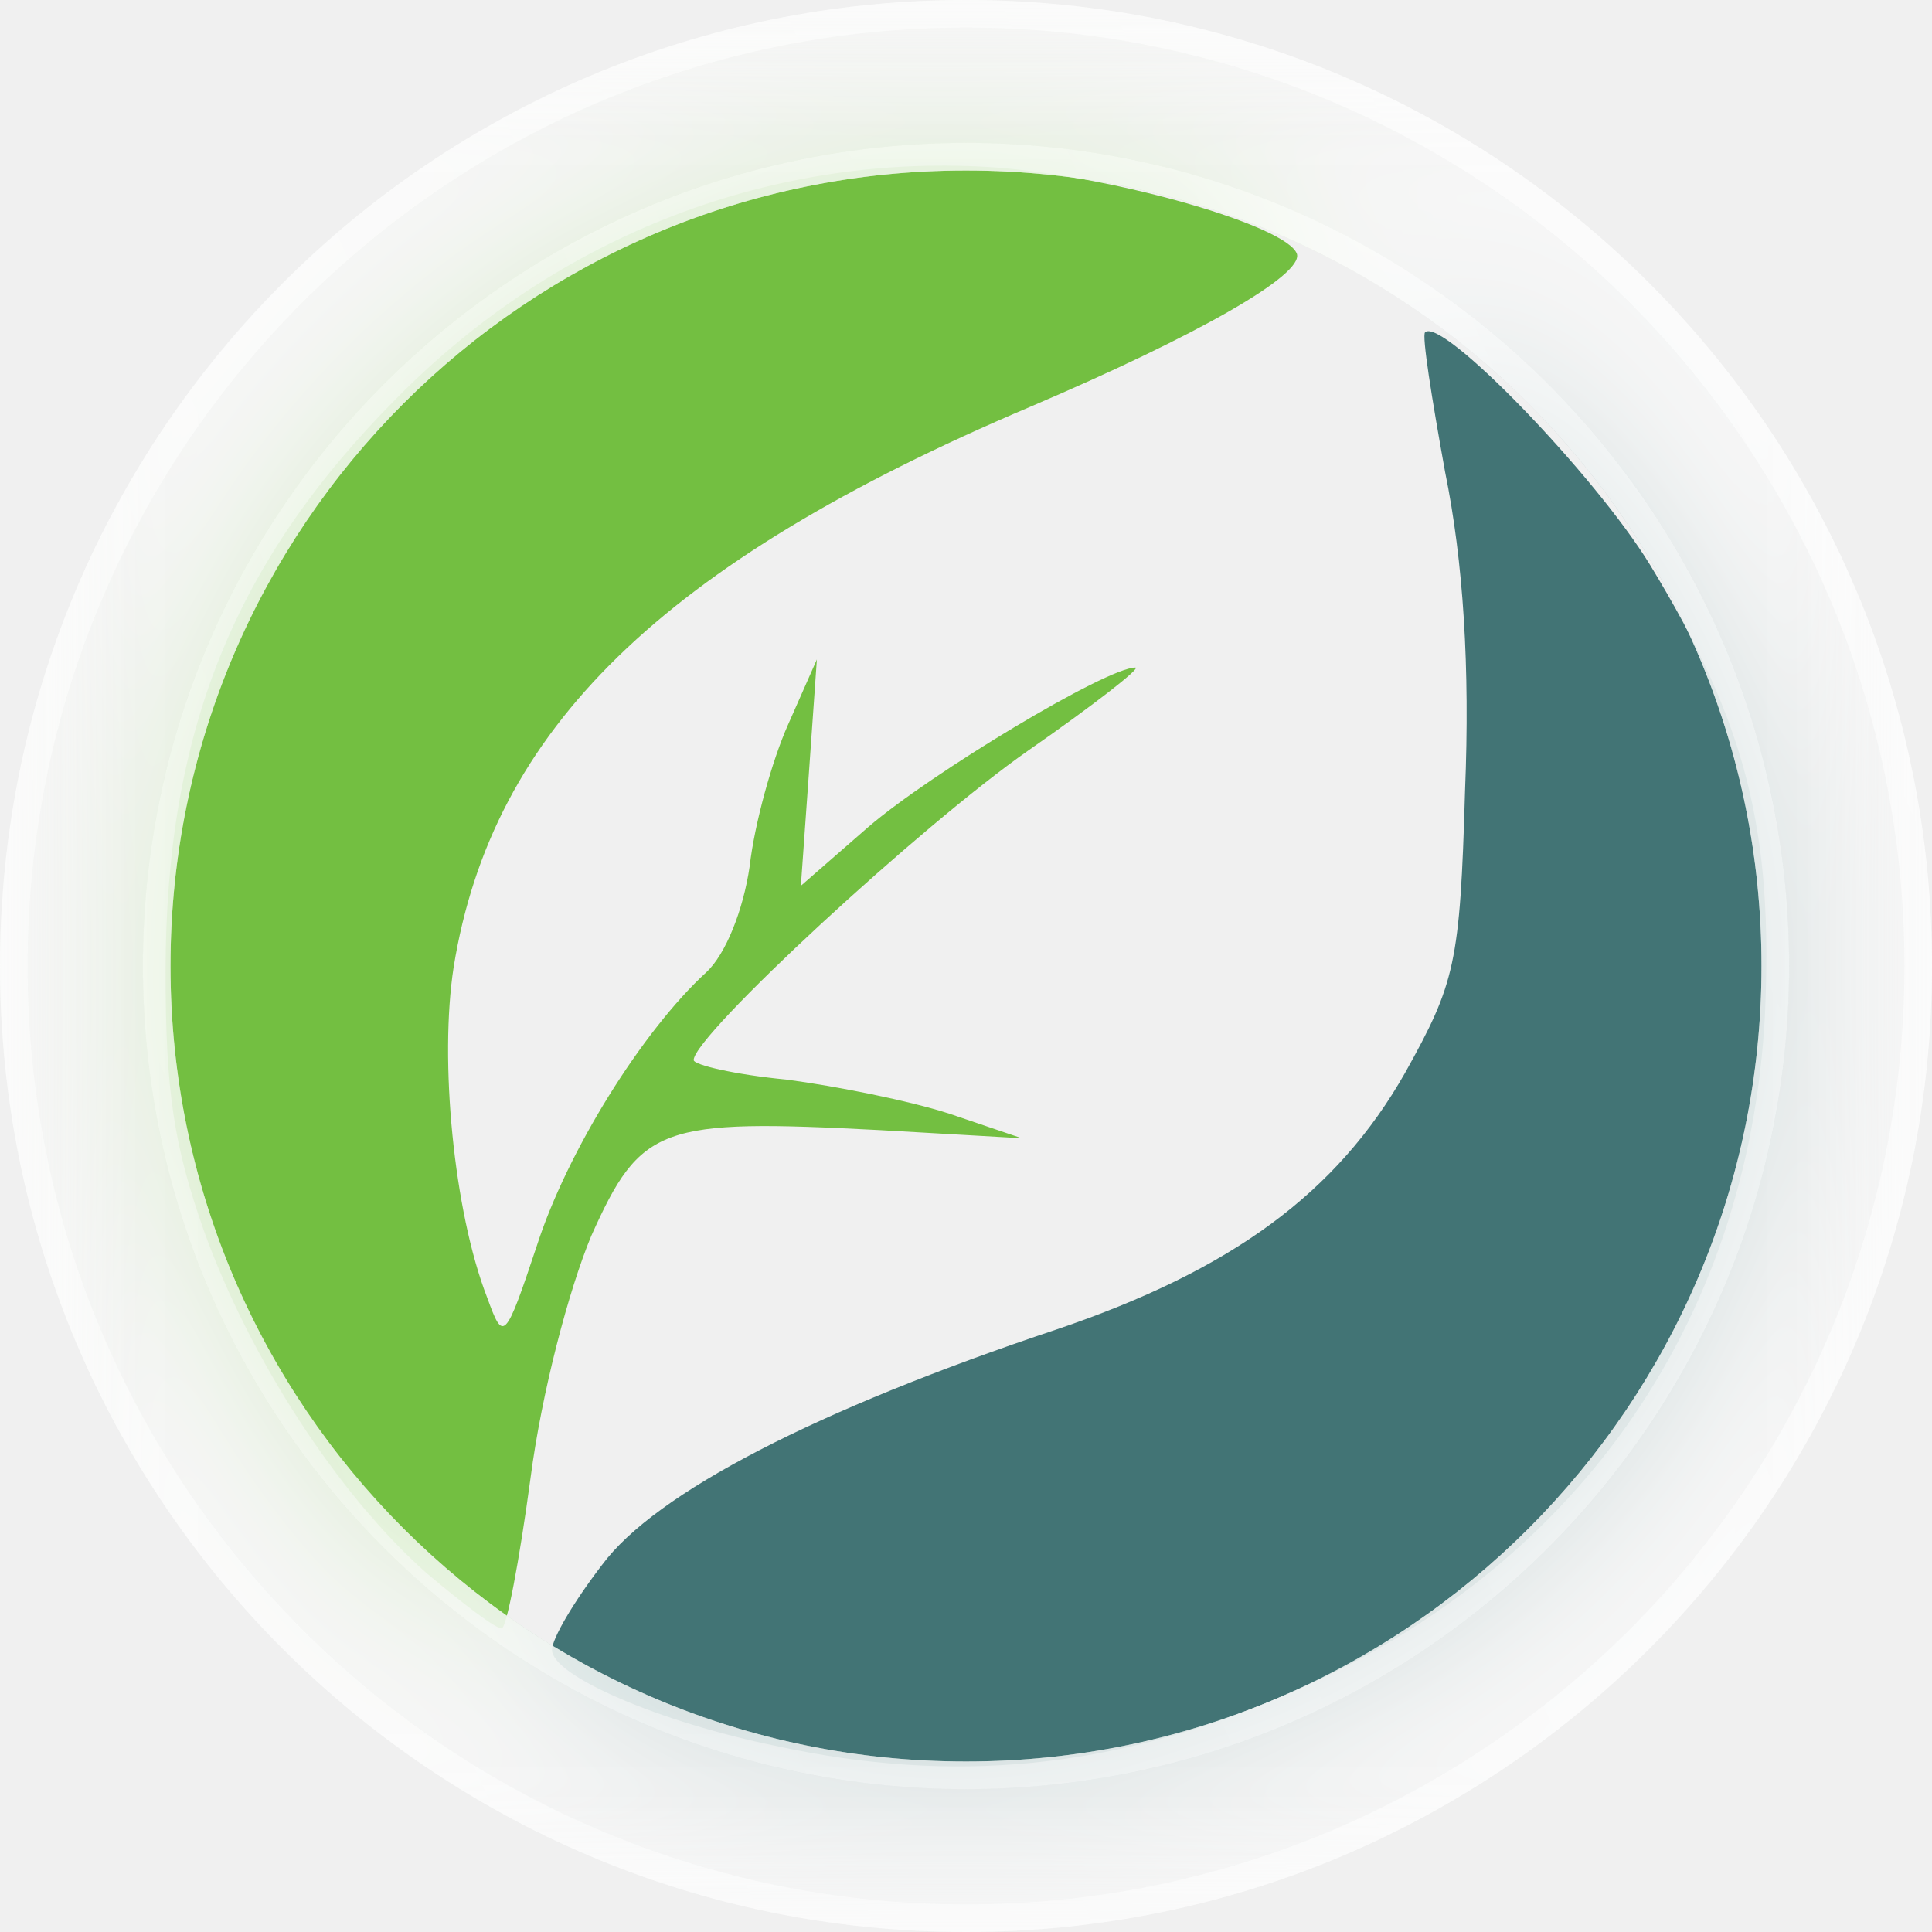
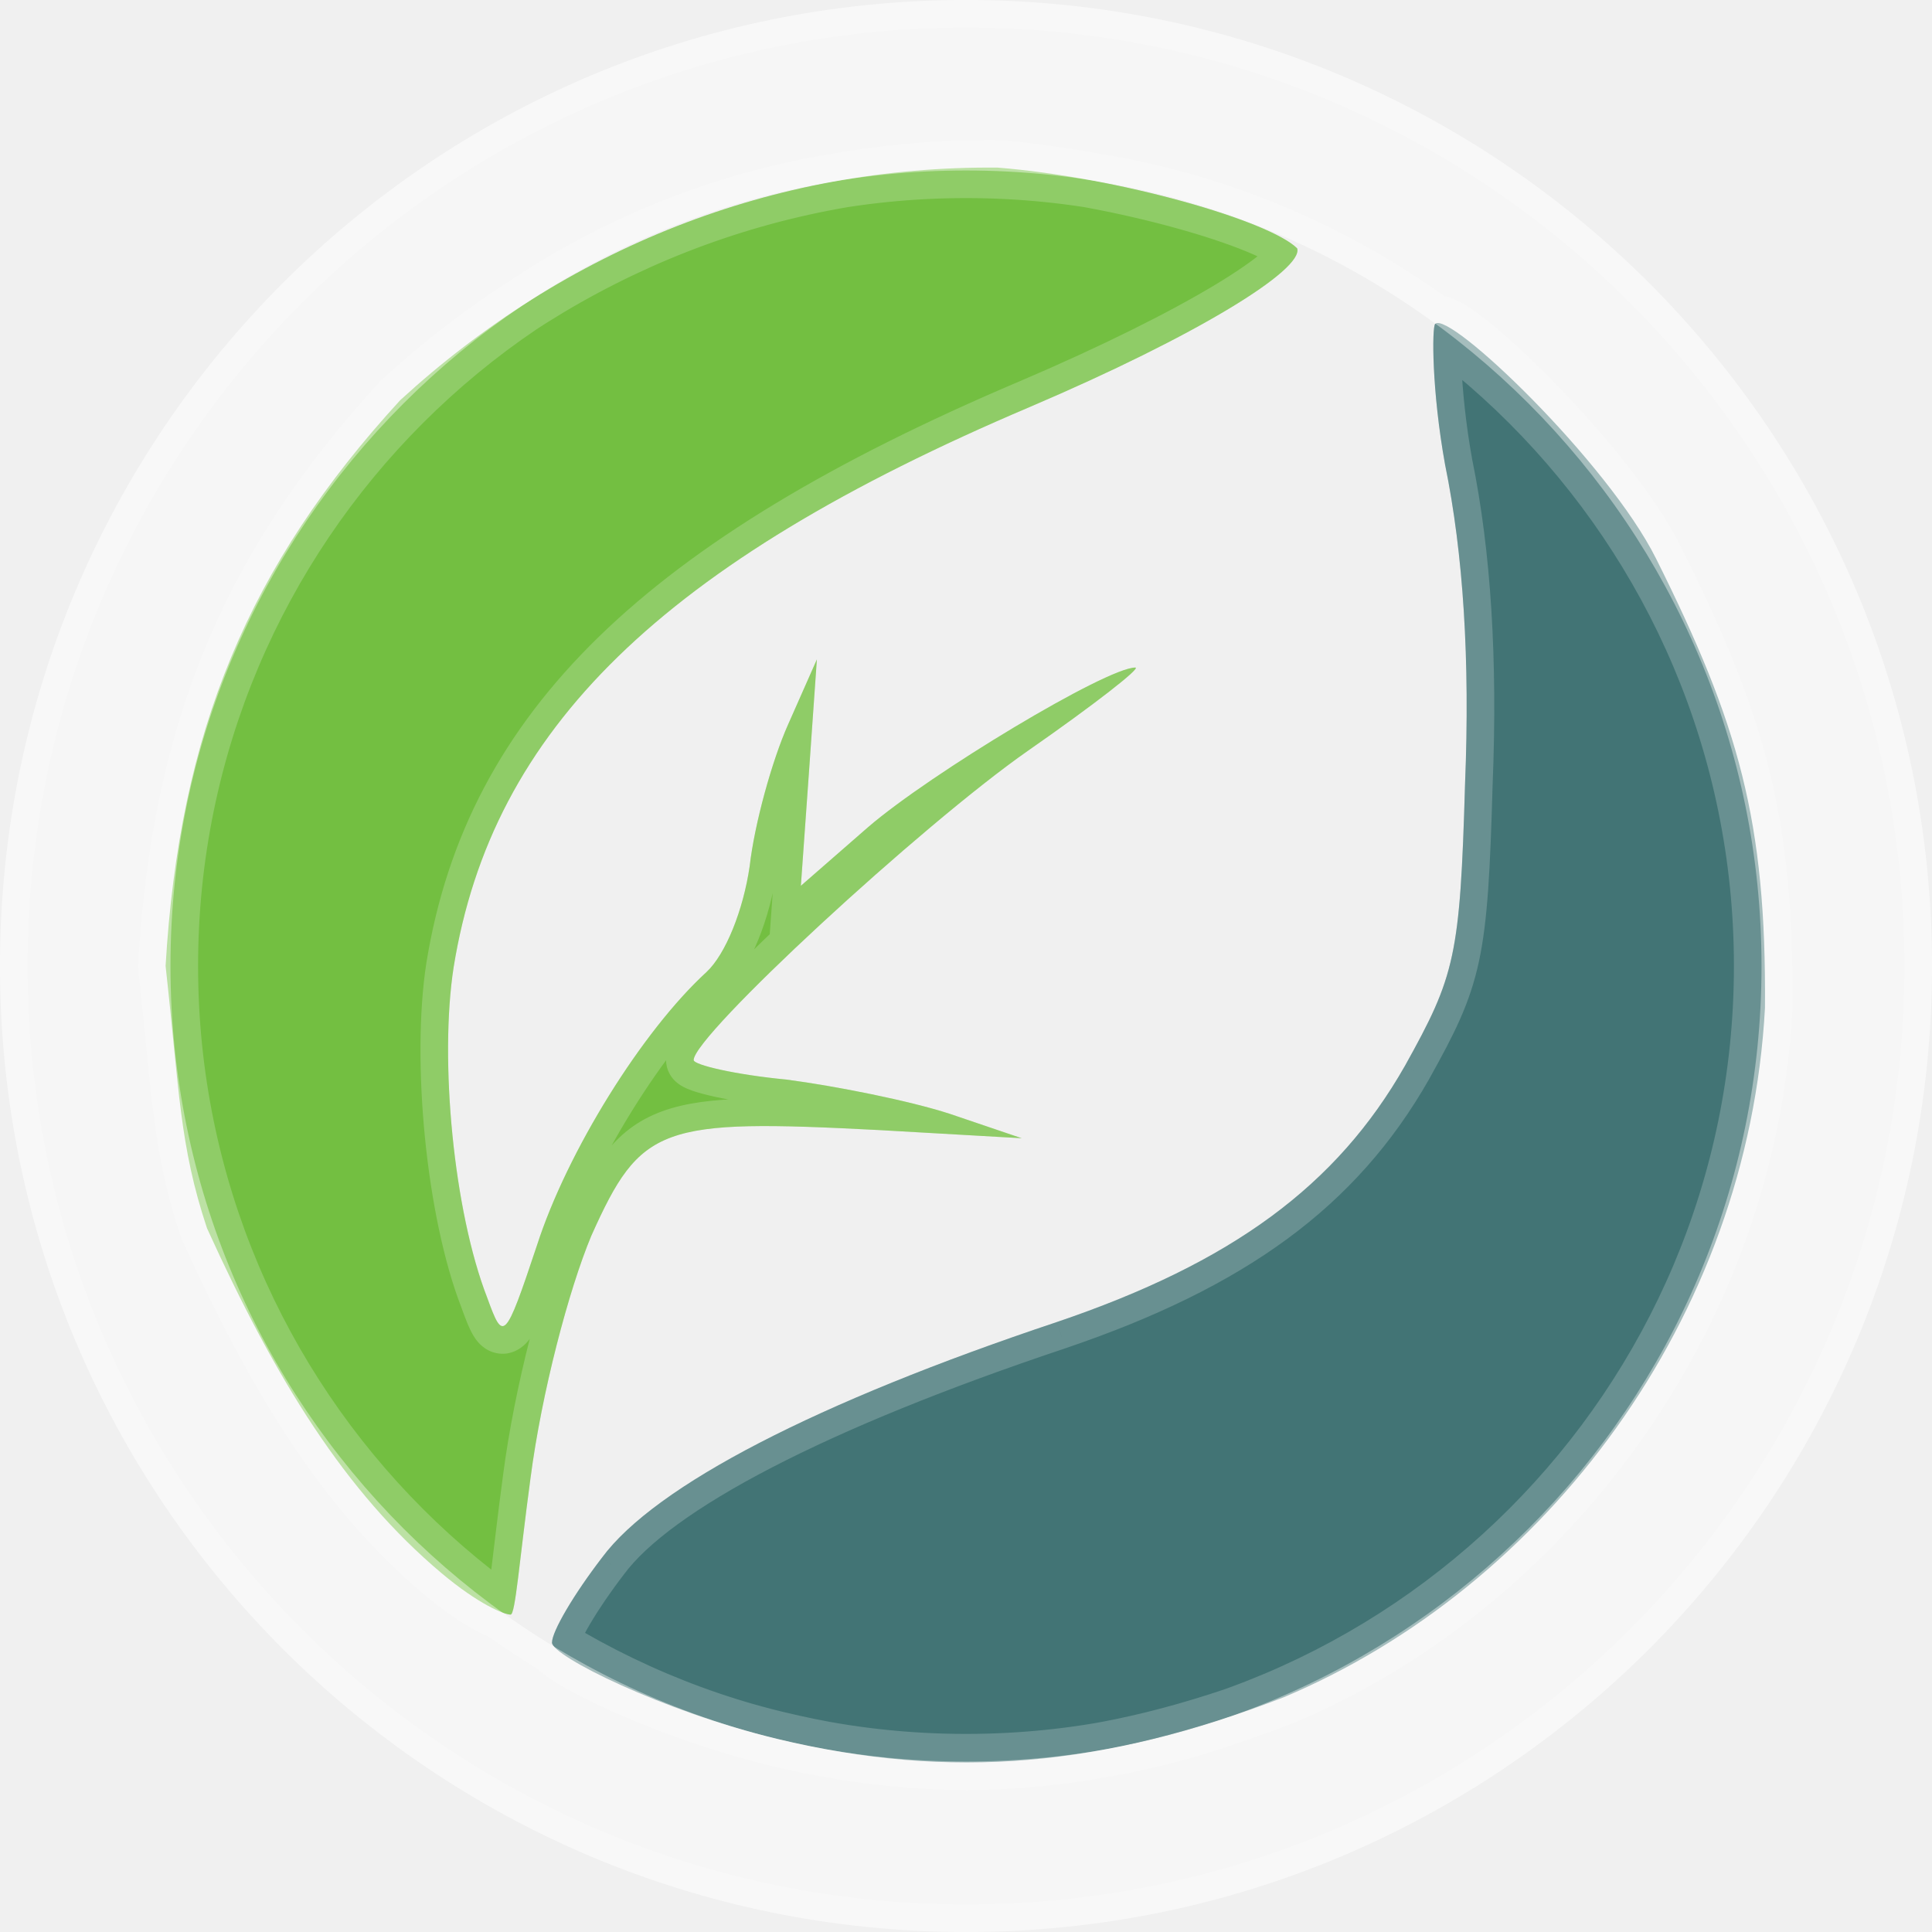
<svg xmlns="http://www.w3.org/2000/svg" width="70" height="70" viewBox="0 0 70 70" fill="none">
-   <path d="M15.451 56.994C12.262 54.162 9.073 49.264 7.392 44.603C6.29 41.476 6 39.529 6 35.221C6 26.488 8.494 20.352 14.349 14.452C20.205 8.492 28.09 5.483 36.149 6.073C40.555 6.427 46.643 8.197 46.99 9.2C47.222 9.967 43.396 12.15 37.308 14.747C23.974 20.411 17.828 26.43 16.436 35.044C15.915 38.407 16.436 43.895 17.654 47.022C18.234 48.615 18.292 48.615 19.451 45.134C20.553 41.712 23.278 37.345 25.597 35.221C26.293 34.572 26.93 32.979 27.162 31.386C27.336 29.852 27.974 27.551 28.554 26.253L29.597 23.892L29.307 28.023L29.017 32.094L31.453 29.97C33.714 28.023 40.091 24.187 41.135 24.187C41.367 24.187 39.627 25.544 37.25 27.197C33.366 29.911 25.133 37.522 25.133 38.407C25.133 38.584 26.64 38.938 28.496 39.115C30.293 39.352 32.96 39.883 34.409 40.355L37.018 41.24L31.858 40.945C23.916 40.532 23.22 40.768 21.422 44.78C20.611 46.727 19.625 50.444 19.219 53.572C18.814 56.581 18.35 59 18.176 59C17.944 59 16.784 58.115 15.451 56.994Z" fill="#73BF41" />
-   <path d="M28.149 63.265C23.863 62.394 20 60.709 20 59.78C20 59.373 20.785 58.038 21.811 56.702C23.743 54.089 29.598 51.069 38.291 48.165C44.63 46.016 48.433 43.228 50.908 38.872C52.719 35.62 52.9 34.923 53.081 28.651C53.263 24.179 53.021 20.346 52.357 17.093C51.874 14.422 51.512 12.157 51.633 12.041C52.236 11.46 57.79 17.21 59.782 20.462C63.284 26.212 64.25 30.103 63.948 36.782C63.344 48.048 57.005 56.992 46.441 61.464C40.344 64.078 34.548 64.659 28.149 63.265Z" fill="#427475" />
-   <g filter="url(#filter0_b)">
-     <mask id="path-3-inside-1" fill="white">
-       <path d="M70 35C70 54.33 54.33 70 35 70C15.67 70 0 54.33 0 35C0 15.67 15.67 0 35 0C54.33 0 70 15.67 70 35ZM6.177 35C6.177 50.918 19.082 63.823 35 63.823C50.918 63.823 63.823 50.918 63.823 35C63.823 19.082 50.918 6.177 35 6.177C19.082 6.177 6.177 19.082 6.177 35Z" />
-     </mask>
-     <path d="M70 35C70 54.33 54.33 70 35 70C15.67 70 0 54.33 0 35C0 15.67 15.67 0 35 0C54.33 0 70 15.67 70 35ZM6.177 35C6.177 50.918 19.082 63.823 35 63.823C50.918 63.823 63.823 50.918 63.823 35C63.823 19.082 50.918 6.177 35 6.177C19.082 6.177 6.177 19.082 6.177 35Z" fill="white" fill-opacity="0.4" />
-     <path d="M70 35C70 54.33 54.33 70 35 70C15.67 70 0 54.33 0 35C0 15.67 15.67 0 35 0C54.33 0 70 15.67 70 35ZM6.177 35C6.177 50.918 19.082 63.823 35 63.823C50.918 63.823 63.823 50.918 63.823 35C63.823 19.082 50.918 6.177 35 6.177C19.082 6.177 6.177 19.082 6.177 35Z" stroke="url(#paint0_linear)" stroke-width="2" mask="url(#path-3-inside-1)" />
-   </g>
-   <defs>
-     <filter id="filter0_b" x="-6" y="-6" width="82" height="82" filterUnits="userSpaceOnUse" color-interpolation-filters="sRGB">
-       <feFlood flood-opacity="0" result="BackgroundImageFix" />
-       <feGaussianBlur in="BackgroundImage" stdDeviation="3" />
-       <feComposite in2="SourceAlpha" operator="in" result="effect1_backgroundBlur" />
-       <feBlend mode="normal" in="SourceGraphic" in2="effect1_backgroundBlur" result="shape" />
-     </filter>
-     <linearGradient id="paint0_linear" x1="70" y1="0" x2="-14.421" y2="37.76" gradientUnits="userSpaceOnUse">
-       <stop stop-color="white" stop-opacity="0.6" />
-       <stop offset="1" stop-color="white" stop-opacity="0.5" />
-     </linearGradient>
-   </defs>
+   <mask id="path-1-inside-1_2011_1878" fill="white">
+     <path d="M16 57C12.5 54.057 10 50 7.5 44.5C6.5 41.5 6.5 39.5 6 35C6.5 26.5 9 20.5 14.5 14.5C20.5 9 28 6 36.148 6.073C40.555 6.427 46 8 47 9C47.232 9.767 43.395 12.15 37.308 14.747C23.973 20.411 17.827 26.43 16.436 35.044C15.914 38.407 16.436 43.895 17.654 47.022C18.233 48.615 18.291 48.615 19.451 45.134C20.552 41.712 23.277 37.345 25.596 35.221C26.292 34.572 26.93 32.979 27.162 31.386C27.336 29.852 27.974 27.551 28.553 26.253L29.597 23.892L29.307 28.023L29.017 32.094L31.452 29.97C33.713 28.023 40.091 24.187 41.134 24.187C41.366 24.187 39.627 25.544 37.25 27.197C33.365 29.911 25.133 37.522 25.133 38.407C25.133 38.584 26.64 38.938 28.495 39.115C30.293 39.352 32.959 39.883 34.409 40.355L37.018 41.24L31.858 40.945C23.915 40.532 23.219 40.768 21.422 44.78C20.61 46.727 19.625 50.444 19.219 53.572C18.813 56.581 18.674 58.5 18.5 58.5C18.268 58.5 17.334 58.121 16 57Z" />
+     <path d="M28.15 63C24 62 20 60 20 59.515C20 59.109 20.785 57.773 21.811 56.437C23.743 53.824 29.599 50.804 38.292 47.9C44.63 45.751 48.434 42.964 50.909 38.608C52.72 35.355 52.901 34.659 53.082 28.386C53.263 23.914 53.021 20.081 52.357 16.829C51.874 14.157 51.879 11.851 52 11.735C52.5 11.235 58.25 16.735 60 20.235C63 26.235 64 29.735 63.948 36.517C63.344 47.784 56 57.5 46.5 61.5C40 64 34.5 64.53 28.15 63Z" />
+     <path d="M70 35C70 54.33 54.33 70 35 70C15.67 70 0 54.33 0 35C0 15.67 15.67 0 35 0C54.33 0 70 15.67 70 35ZM6.177 35C6.177 50.918 19.082 63.823 35 63.823C50.918 63.823 63.823 50.918 63.823 35C63.823 19.082 50.918 6.177 35 6.177C19.082 6.177 6.177 19.082 6.177 35Z" />
+   </mask>
+   <path d="M16 57C12.5 54.057 10 50 7.5 44.5C6.5 41.5 6.5 39.5 6 35C6.5 26.5 9 20.5 14.5 14.5C20.5 9 28 6 36.148 6.073C40.555 6.427 46 8 47 9C47.232 9.767 43.395 12.15 37.308 14.747C23.973 20.411 17.827 26.43 16.436 35.044C15.914 38.407 16.436 43.895 17.654 47.022C18.233 48.615 18.291 48.615 19.451 45.134C20.552 41.712 23.277 37.345 25.596 35.221C26.292 34.572 26.93 32.979 27.162 31.386C27.336 29.852 27.974 27.551 28.553 26.253L29.597 23.892L29.307 28.023L29.017 32.094L31.452 29.97C33.713 28.023 40.091 24.187 41.134 24.187C41.366 24.187 39.627 25.544 37.25 27.197C33.365 29.911 25.133 37.522 25.133 38.407C25.133 38.584 26.64 38.938 28.495 39.115C30.293 39.352 32.959 39.883 34.409 40.355L37.018 41.24L31.858 40.945C23.915 40.532 23.219 40.768 21.422 44.78C20.61 46.727 19.625 50.444 19.219 53.572C18.813 56.581 18.674 58.5 18.5 58.5C18.268 58.5 17.334 58.121 16 57Z" fill="#73BF41" />
+   <path d="M28.15 63C24 62 20 60 20 59.515C20 59.109 20.785 57.773 21.811 56.437C23.743 53.824 29.599 50.804 38.292 47.9C44.63 45.751 48.434 42.964 50.909 38.608C52.72 35.355 52.901 34.659 53.082 28.386C53.263 23.914 53.021 20.081 52.357 16.829C51.874 14.157 51.879 11.851 52 11.735C52.5 11.235 58.25 16.735 60 20.235C63 26.235 64 29.735 63.948 36.517C63.344 47.784 56 57.5 46.5 61.5C40 64 34.5 64.53 28.15 63Z" fill="#427475" />
+   <path d="M70 35C70 54.33 54.33 70 35 70C15.67 70 0 54.33 0 35C0 15.67 15.67 0 35 0C54.33 0 70 15.67 70 35ZM6.177 35C6.177 50.918 19.082 63.823 35 63.823C50.918 63.823 63.823 50.918 63.823 35C63.823 19.082 50.918 6.177 35 6.177C19.082 6.177 6.177 19.082 6.177 35Z" fill="white" fill-opacity="0.4" />
+   <path d="M16 57L15.357 57.765L16 57ZM7.5 44.5L6.551 44.816L6.568 44.866L6.59 44.914L7.5 44.5ZM6 35L5.002 34.941L4.997 35.026L5.006 35.11L6 35ZM14.5 14.5L13.824 13.763L13.792 13.792L13.763 13.824L14.5 14.5ZM36.148 6.073L36.228 5.076L36.193 5.073L36.157 5.073L36.148 6.073ZM47 9L47.957 8.711L47.885 8.47L47.707 8.293L47 9ZM37.308 14.747L37.699 15.667L37.7 15.666L37.308 14.747ZM16.436 35.044L15.449 34.885L15.448 34.891L16.436 35.044ZM17.654 47.022L18.593 46.68L18.589 46.67L18.585 46.659L17.654 47.022ZM19.451 45.134L20.4 45.45L20.403 45.44L19.451 45.134ZM25.596 35.221L26.272 35.959L26.279 35.952L25.596 35.221ZM27.162 31.386L28.151 31.53L28.154 31.514L28.155 31.499L27.162 31.386ZM28.553 26.253L29.466 26.66L29.468 26.657L28.553 26.253ZM29.597 23.892L30.594 23.962L28.682 23.488L29.597 23.892ZM29.307 28.023L30.304 28.094L30.305 28.093L29.307 28.023ZM29.017 32.094L28.02 32.023L27.847 34.441L29.674 32.847L29.017 32.094ZM31.452 29.97L30.8 29.212L30.795 29.216L31.452 29.97ZM37.25 27.197L36.679 26.375L36.677 26.377L37.25 27.197ZM28.495 39.115L28.625 38.124L28.608 38.122L28.59 38.12L28.495 39.115ZM34.409 40.355L34.73 39.407L34.719 39.404L34.409 40.355ZM37.018 41.24L36.961 42.238L37.339 40.293L37.018 41.24ZM31.858 40.945L31.915 39.946L31.91 39.946L31.858 40.945ZM21.422 44.78L20.509 44.371L20.504 44.383L20.499 44.395L21.422 44.78ZM19.219 53.572L20.21 53.705L20.211 53.7L19.219 53.572ZM28.15 63L27.916 63.972L27.916 63.972L28.15 63ZM21.811 56.437L22.604 57.047L22.61 57.039L22.615 57.032L21.811 56.437ZM38.292 47.9L38.608 48.849L38.613 48.847L38.292 47.9ZM50.909 38.608L51.778 39.102L51.782 39.094L50.909 38.608ZM53.082 28.386L52.083 28.346L52.082 28.357L53.082 28.386ZM52.357 16.829L51.373 17.007L51.375 17.018L51.378 17.029L52.357 16.829ZM52 11.735L52.693 12.456L52.7 12.449L52.707 12.443L52 11.735ZM60 20.235L59.106 20.683L59.106 20.683L60 20.235ZM63.948 36.517L64.947 36.571L64.948 36.548L64.948 36.525L63.948 36.517ZM46.5 61.5L46.859 62.433L46.874 62.428L46.888 62.422L46.5 61.5ZM16.643 56.235C13.314 53.435 10.889 49.539 8.41 44.086L6.59 44.914C9.111 50.461 11.686 54.679 15.357 57.765L16.643 56.235ZM8.449 44.184C7.493 41.316 7.504 39.482 6.994 34.89L5.006 35.11C5.496 39.518 5.507 41.684 6.551 44.816L8.449 44.184ZM6.998 35.059C7.485 26.778 9.899 20.999 15.237 15.176L13.763 13.824C8.101 20.001 5.515 26.221 5.002 34.941L6.998 35.059ZM15.176 15.237C20.997 9.901 28.255 7.002 36.139 7.073L36.157 5.073C27.746 4.998 20.003 8.099 13.824 13.763L15.176 15.237ZM36.068 7.07C38.197 7.241 40.597 7.709 42.585 8.258C43.579 8.532 44.451 8.822 45.125 9.097C45.847 9.391 46.2 9.615 46.293 9.707L47.707 8.293C47.3 7.885 46.597 7.537 45.88 7.245C45.113 6.932 44.162 6.619 43.118 6.33C41.032 5.754 38.506 5.259 36.228 5.076L36.068 7.07ZM46.043 9.289C45.939 8.946 46.114 8.736 46.065 8.811C46.04 8.848 45.961 8.946 45.779 9.106C45.423 9.419 44.834 9.834 44.009 10.33C42.37 11.315 39.933 12.54 36.916 13.827L37.7 15.666C40.77 14.357 43.296 13.092 45.039 12.044C45.905 11.524 46.612 11.037 47.1 10.607C47.341 10.395 47.57 10.161 47.735 9.911C47.875 9.698 48.119 9.246 47.957 8.711L46.043 9.289ZM36.917 13.826C23.476 19.536 16.924 25.754 15.449 34.885L17.423 35.204C18.731 27.105 24.47 21.286 37.699 15.667L36.917 13.826ZM15.448 34.891C15.17 36.683 15.175 38.986 15.397 41.221C15.62 43.453 16.068 45.705 16.722 47.385L18.585 46.659C18.022 45.212 17.6 43.156 17.388 41.023C17.175 38.891 17.18 36.769 17.424 35.197L15.448 34.891ZM16.714 47.364C16.843 47.719 16.993 48.137 17.166 48.415C17.236 48.528 17.449 48.862 17.868 48.995C18.434 49.176 18.863 48.87 19.048 48.682C19.221 48.505 19.34 48.289 19.422 48.125C19.512 47.942 19.603 47.723 19.696 47.479C19.883 46.99 20.111 46.316 20.399 45.45L18.502 44.818C18.211 45.693 17.997 46.324 17.828 46.765C17.744 46.985 17.679 47.137 17.629 47.238C17.57 47.358 17.564 47.338 17.621 47.28C17.69 47.21 18.012 46.943 18.475 47.09C18.649 47.145 18.756 47.239 18.802 47.285C18.827 47.31 18.843 47.331 18.852 47.343C18.861 47.355 18.866 47.362 18.866 47.362C18.866 47.362 18.864 47.358 18.859 47.349C18.854 47.34 18.847 47.327 18.839 47.309C18.822 47.273 18.801 47.226 18.776 47.164C18.724 47.038 18.666 46.881 18.593 46.68L16.714 47.364ZM20.403 45.44C21.457 42.164 24.095 37.953 26.272 35.959L24.921 34.484C22.46 36.738 19.647 41.26 18.499 44.828L20.403 45.44ZM26.279 35.952C26.782 35.482 27.183 34.766 27.48 34.034C27.786 33.278 28.024 32.403 28.151 31.53L26.172 31.242C26.067 31.962 25.871 32.68 25.626 33.282C25.373 33.907 25.106 34.311 24.914 34.49L26.279 35.952ZM28.155 31.499C28.318 30.066 28.928 27.865 29.466 26.66L27.64 25.845C27.019 27.236 26.354 29.637 26.168 31.273L28.155 31.499ZM29.468 26.657L30.511 24.297L28.682 23.488L27.639 25.848L29.468 26.657ZM28.599 23.822L28.309 27.953L30.305 28.093L30.594 23.962L28.599 23.822ZM28.309 27.952L28.02 32.023L30.015 32.165L30.304 28.094L28.309 27.952ZM29.674 32.847L32.109 30.723L30.795 29.216L28.36 31.34L29.674 32.847ZM32.105 30.727C33.168 29.812 35.267 28.402 37.264 27.206C38.254 26.613 39.197 26.086 39.946 25.712C40.323 25.523 40.636 25.381 40.875 25.288C41.161 25.176 41.214 25.187 41.134 25.187V23.187C40.794 23.187 40.419 23.319 40.148 23.424C39.83 23.549 39.456 23.721 39.052 23.923C38.242 24.328 37.253 24.882 36.236 25.491C34.218 26.699 31.997 28.18 30.8 29.212L32.105 30.727ZM41.134 25.187C41.054 25.187 40.797 25.179 40.544 24.987C40.226 24.744 40.143 24.393 40.157 24.147C40.168 23.948 40.237 23.808 40.259 23.765C40.289 23.707 40.318 23.667 40.329 23.652C40.362 23.608 40.367 23.612 40.285 23.687C40.148 23.812 39.904 24.013 39.557 24.282C38.872 24.814 37.858 25.556 36.679 26.375L37.821 28.018C39.018 27.185 40.063 26.422 40.784 25.862C41.14 25.586 41.436 25.345 41.634 25.164C41.719 25.086 41.841 24.97 41.934 24.846C41.96 24.81 42 24.753 42.038 24.679C42.068 24.621 42.142 24.468 42.154 24.259C42.168 24.003 42.082 23.644 41.756 23.396C41.497 23.198 41.229 23.187 41.134 23.187V25.187ZM36.677 26.377C34.678 27.774 31.608 30.392 29.055 32.754C27.775 33.938 26.607 35.074 25.753 35.977C25.328 36.426 24.967 36.833 24.706 37.168C24.576 37.333 24.456 37.502 24.362 37.662C24.315 37.742 24.265 37.838 24.224 37.943C24.187 38.038 24.133 38.204 24.133 38.407H26.133C26.133 38.556 26.094 38.653 26.089 38.667C26.079 38.691 26.075 38.694 26.09 38.669C26.119 38.619 26.179 38.531 26.282 38.398C26.486 38.136 26.799 37.782 27.206 37.351C28.018 36.493 29.15 35.391 30.413 34.222C32.948 31.878 35.938 29.334 37.823 28.016L36.677 26.377ZM24.133 38.407C24.133 38.781 24.327 39.026 24.418 39.124C24.519 39.232 24.624 39.301 24.686 39.338C24.814 39.416 24.953 39.471 25.061 39.51C25.289 39.591 25.583 39.668 25.905 39.739C26.559 39.881 27.439 40.019 28.4 40.111L28.59 38.12C27.696 38.035 26.895 37.907 26.331 37.784C26.045 37.722 25.846 37.666 25.733 37.626C25.671 37.604 25.677 37.601 25.716 37.624C25.733 37.635 25.804 37.678 25.882 37.762C25.95 37.835 26.133 38.056 26.133 38.407H24.133ZM28.365 40.107C30.13 40.339 32.73 40.86 34.099 41.306L34.719 39.404C33.189 38.906 30.456 38.364 28.625 38.124L28.365 40.107ZM34.088 41.302L36.697 42.187L37.339 40.293L34.73 39.408L34.088 41.302ZM37.075 40.241L31.915 39.946L31.801 41.943L36.961 42.238L37.075 40.241ZM31.91 39.946C29.928 39.843 28.36 39.778 27.107 39.806C25.861 39.833 24.843 39.953 23.992 40.264C22.164 40.932 21.399 42.386 20.509 44.371L22.335 45.189C23.243 43.162 23.724 42.491 24.679 42.142C25.22 41.944 25.977 41.831 27.151 41.805C28.319 41.779 29.817 41.84 31.806 41.943L31.91 39.946ZM20.499 44.395C19.647 46.439 18.642 50.245 18.227 53.443L20.211 53.7C20.607 50.644 21.574 47.015 22.345 45.165L20.499 44.395ZM18.228 53.438C18.024 54.946 17.885 56.205 17.78 57.04C17.726 57.47 17.683 57.773 17.647 57.963C17.627 58.066 17.618 58.089 17.625 58.07C17.626 58.066 17.652 57.988 17.721 57.893C17.768 57.828 18.017 57.5 18.5 57.5V59.5C19.005 59.5 19.276 59.157 19.343 59.063C19.433 58.938 19.481 58.815 19.504 58.754C19.553 58.618 19.586 58.467 19.61 58.343C19.661 58.079 19.711 57.714 19.765 57.289C19.875 56.412 20.007 55.206 20.21 53.705L18.228 53.438ZM18.5 57.5C18.634 57.5 18.676 57.534 18.551 57.487C18.463 57.454 18.326 57.393 18.143 57.293C17.779 57.094 17.266 56.758 16.643 56.235L15.357 57.765C16.067 58.363 16.689 58.777 17.183 59.048C17.43 59.182 17.653 59.286 17.847 59.359C18.005 59.419 18.25 59.5 18.5 59.5V57.5ZM28.384 62.028C26.378 61.544 24.4 60.817 22.93 60.153C22.193 59.82 21.605 59.514 21.215 59.273C21.015 59.15 20.896 59.061 20.839 59.011C20.809 58.985 20.824 58.993 20.854 59.034C20.866 59.05 21 59.227 21 59.515H19C19 59.864 19.166 60.114 19.238 60.213C19.329 60.337 19.433 60.438 19.521 60.515C19.699 60.671 19.924 60.827 20.165 60.975C20.654 61.276 21.325 61.623 22.107 61.976C23.675 62.684 25.771 63.456 27.916 63.972L28.384 62.028ZM21 59.515C21 59.645 20.965 59.657 21.054 59.454C21.122 59.299 21.232 59.088 21.383 58.832C21.683 58.321 22.111 57.688 22.604 57.047L21.018 55.828C20.484 56.523 20.008 57.225 19.659 57.818C19.485 58.113 19.334 58.396 19.224 58.647C19.134 58.852 19 59.183 19 59.515H21ZM22.615 57.032C23.438 55.919 25.21 54.596 27.975 53.166C30.706 51.753 34.292 50.291 38.608 48.849L37.975 46.952C33.598 48.413 29.909 49.913 27.056 51.389C24.237 52.848 22.116 54.343 21.007 55.843L22.615 57.032ZM38.613 48.847C45.102 46.647 49.145 43.735 51.778 39.102L50.039 38.114C47.722 42.192 44.158 44.855 37.971 46.953L38.613 48.847ZM51.782 39.094C52.692 37.46 53.256 36.362 53.584 34.84C53.901 33.368 53.992 31.528 54.081 28.415L52.082 28.357C51.991 31.517 51.9 33.161 51.629 34.419C51.368 35.627 50.936 36.503 50.035 38.121L51.782 39.094ZM54.081 28.427C54.264 23.9 54.022 19.982 53.337 16.629L51.378 17.029C52.021 20.18 52.261 23.929 52.083 28.346L54.081 28.427ZM53.341 16.651C53.108 15.363 52.993 14.162 52.951 13.276C52.93 12.832 52.928 12.479 52.936 12.241C52.941 12.118 52.947 12.045 52.952 12.012C52.954 11.993 52.953 12.01 52.943 12.046C52.938 12.065 52.926 12.108 52.901 12.163C52.882 12.205 52.822 12.332 52.693 12.456L51.307 11.015C51.17 11.146 51.103 11.284 51.077 11.342C51.045 11.413 51.026 11.476 51.014 11.518C50.991 11.603 50.978 11.683 50.97 11.744C50.953 11.87 50.943 12.016 50.938 12.168C50.926 12.479 50.931 12.89 50.953 13.371C50.999 14.336 51.123 15.624 51.373 17.007L53.341 16.651ZM52.707 12.443C52.377 12.772 51.992 12.697 51.961 12.691C51.892 12.678 51.881 12.662 51.951 12.699C52.079 12.766 52.295 12.91 52.597 13.147C53.189 13.611 53.976 14.329 54.818 15.186C56.519 16.918 58.303 19.077 59.106 20.683L60.895 19.788C59.947 17.894 57.981 15.553 56.245 13.785C55.367 12.891 54.514 12.109 53.833 11.574C53.498 11.311 53.169 11.08 52.88 10.928C52.742 10.855 52.554 10.769 52.345 10.729C52.174 10.695 51.685 10.636 51.293 11.028L52.707 12.443ZM59.106 20.683C60.592 23.656 61.556 25.956 62.148 28.326C62.74 30.69 62.974 33.171 62.948 36.509L64.948 36.525C64.974 33.082 64.734 30.421 64.089 27.84C63.444 25.265 62.408 22.815 60.895 19.788L59.106 20.683ZM62.95 36.464C62.367 47.336 55.27 56.722 46.112 60.578L46.888 62.422C56.73 58.278 64.322 48.231 64.947 36.571L62.95 36.464ZM46.141 60.567C39.804 63.004 34.511 63.504 28.384 62.028L27.916 63.972C34.489 65.556 40.196 64.996 46.859 62.433L46.141 60.567ZM69 35C69 53.778 53.778 69 35 69V71C54.882 71 71 54.882 71 35H69ZM35 69C16.222 69 1 53.778 1 35H-1C-1 54.882 15.118 71 35 71V69ZM1 35C1 16.222 16.222 1 35 1V-1C15.118 -1 -1 15.118 -1 35H1ZM35 1C53.778 1 69 16.222 69 35H71C71 15.118 54.882 -1 35 -1V1ZM5.177 35C5.177 51.471 18.529 64.823 35 64.823V62.823C19.634 62.823 7.177 50.366 7.177 35H5.177ZM35 64.823C51.471 64.823 64.823 51.471 64.823 35H62.823C62.823 50.366 50.366 62.823 35 62.823V64.823ZM64.823 35C64.823 18.529 51.471 5.177 35 5.177V7.177C50.366 7.177 62.823 19.634 62.823 35H64.823ZM35 5.177C18.529 5.177 5.177 18.529 5.177 35H7.177C7.177 19.634 19.634 7.177 35 7.177V5.177Z" fill="white" fill-opacity="0.2" mask="url(#path-1-inside-1_2011_1878)" />
</svg>
